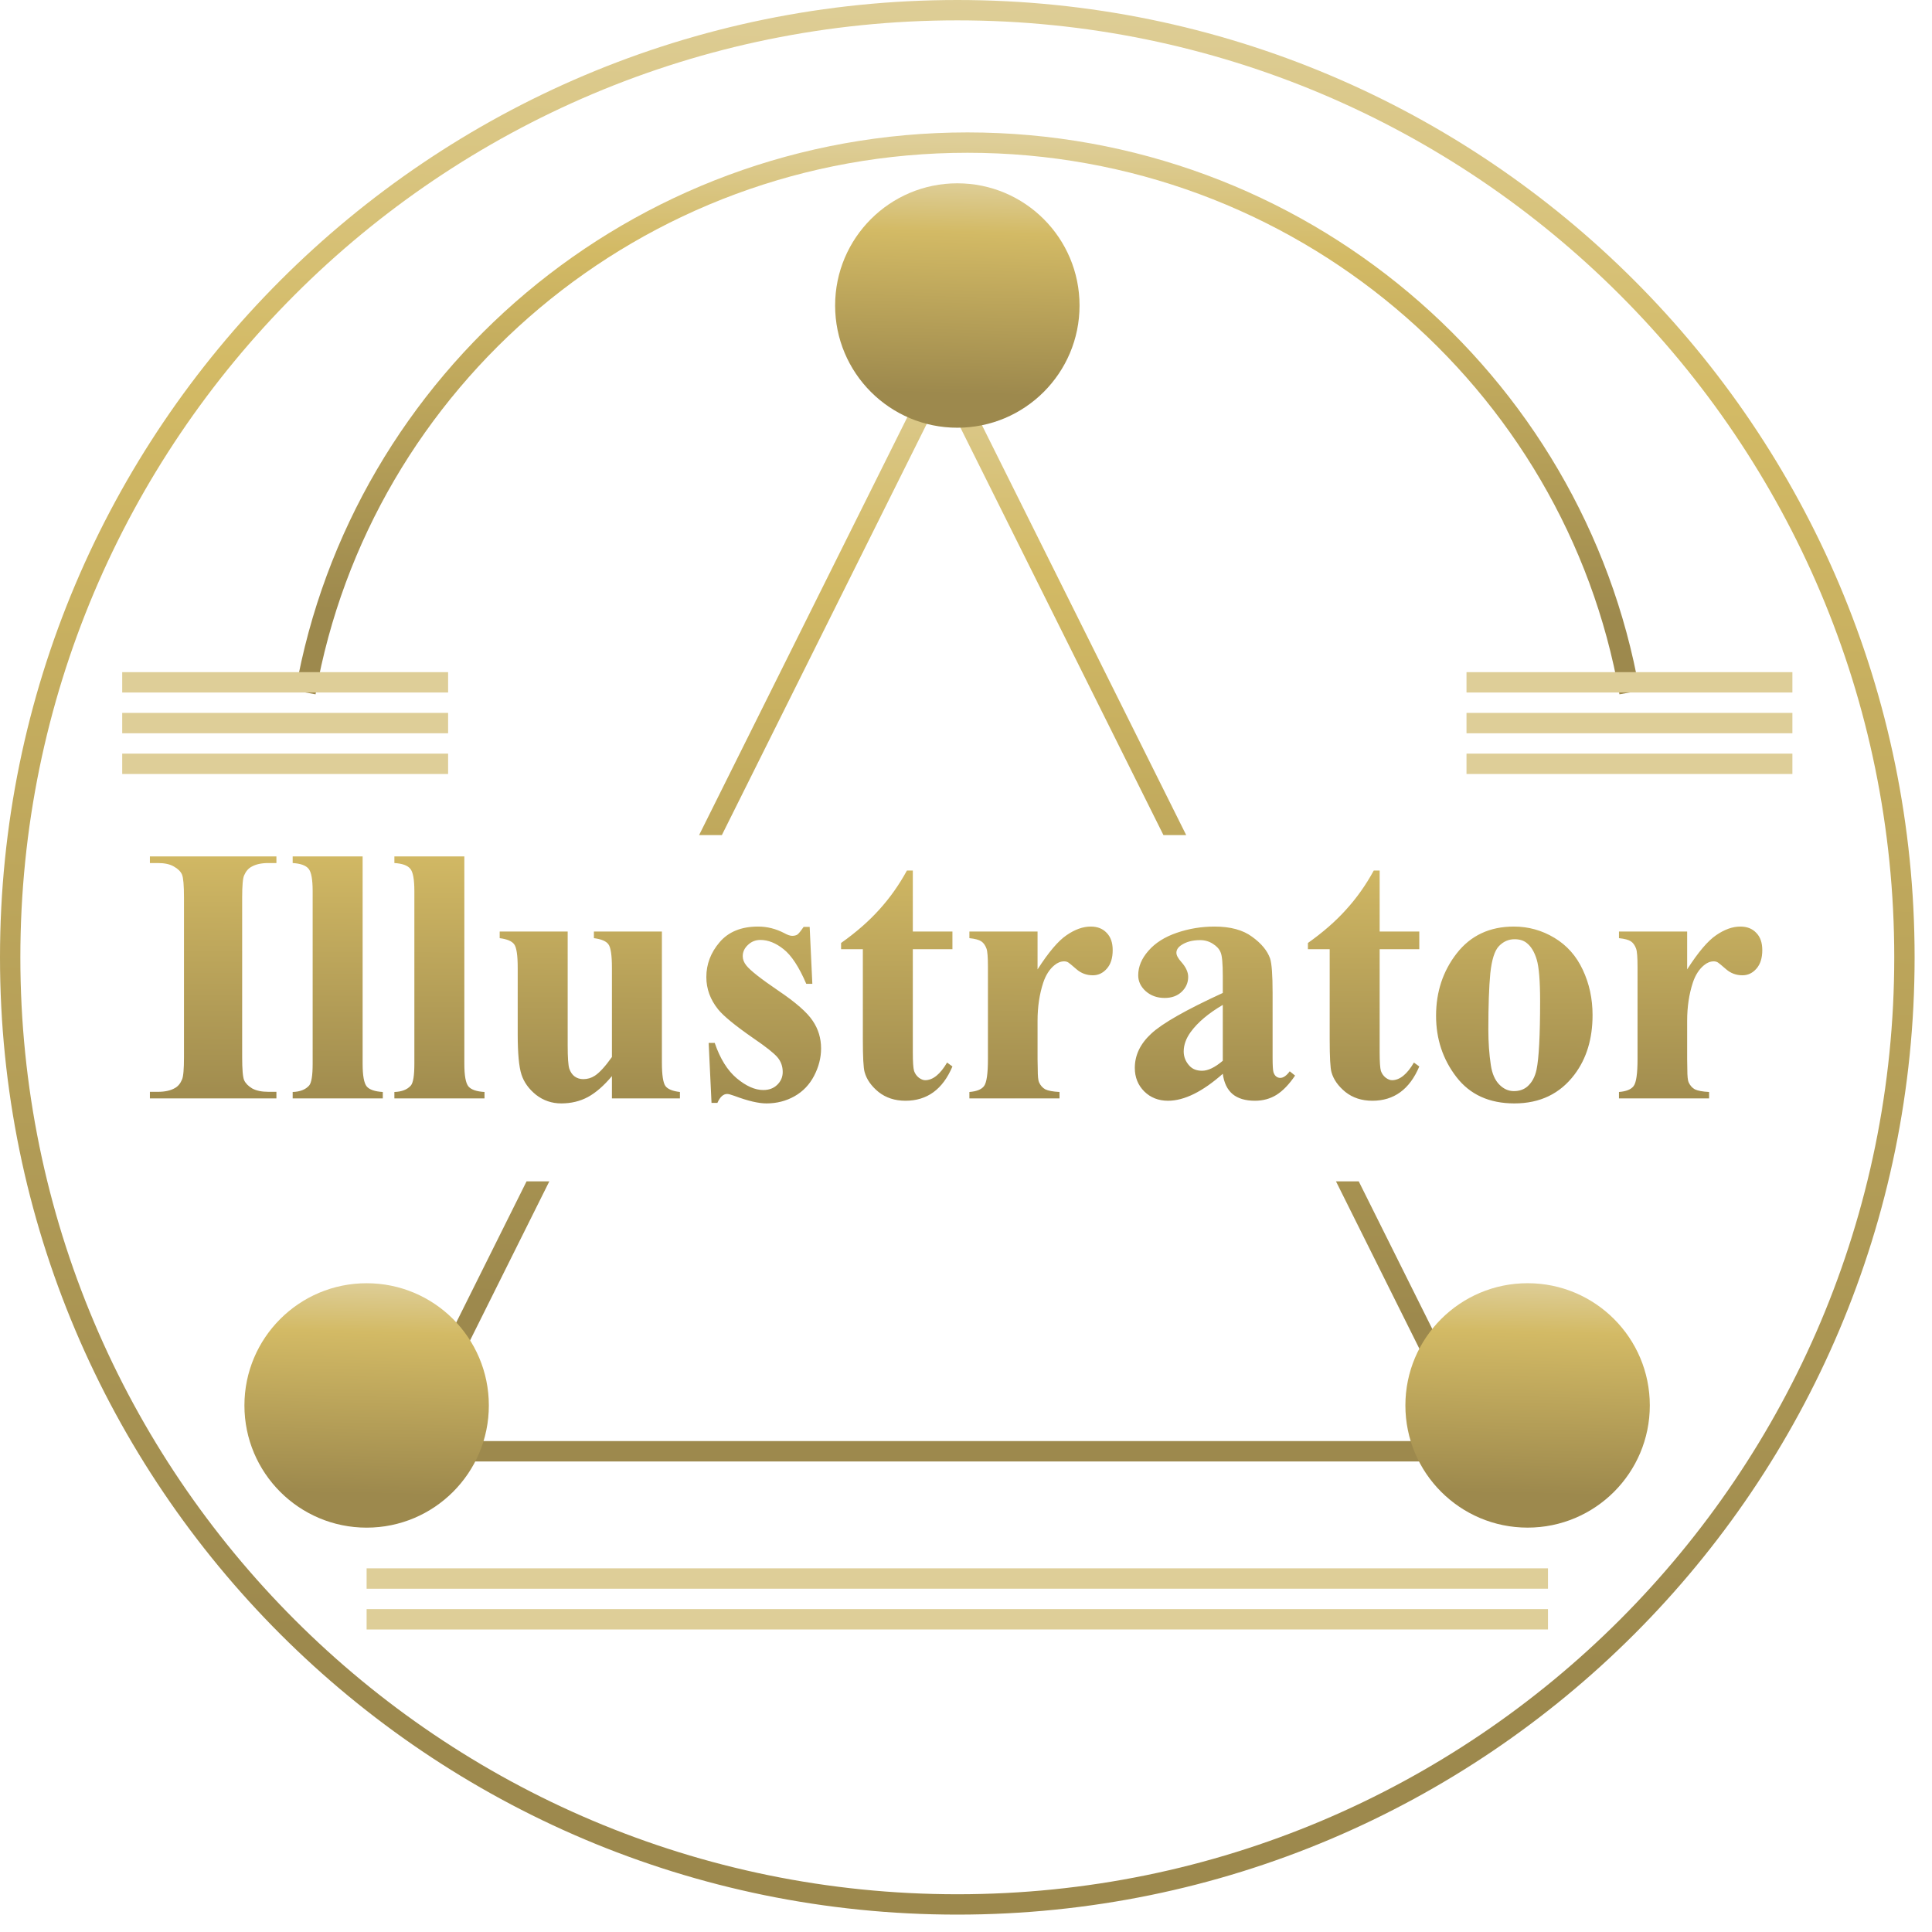
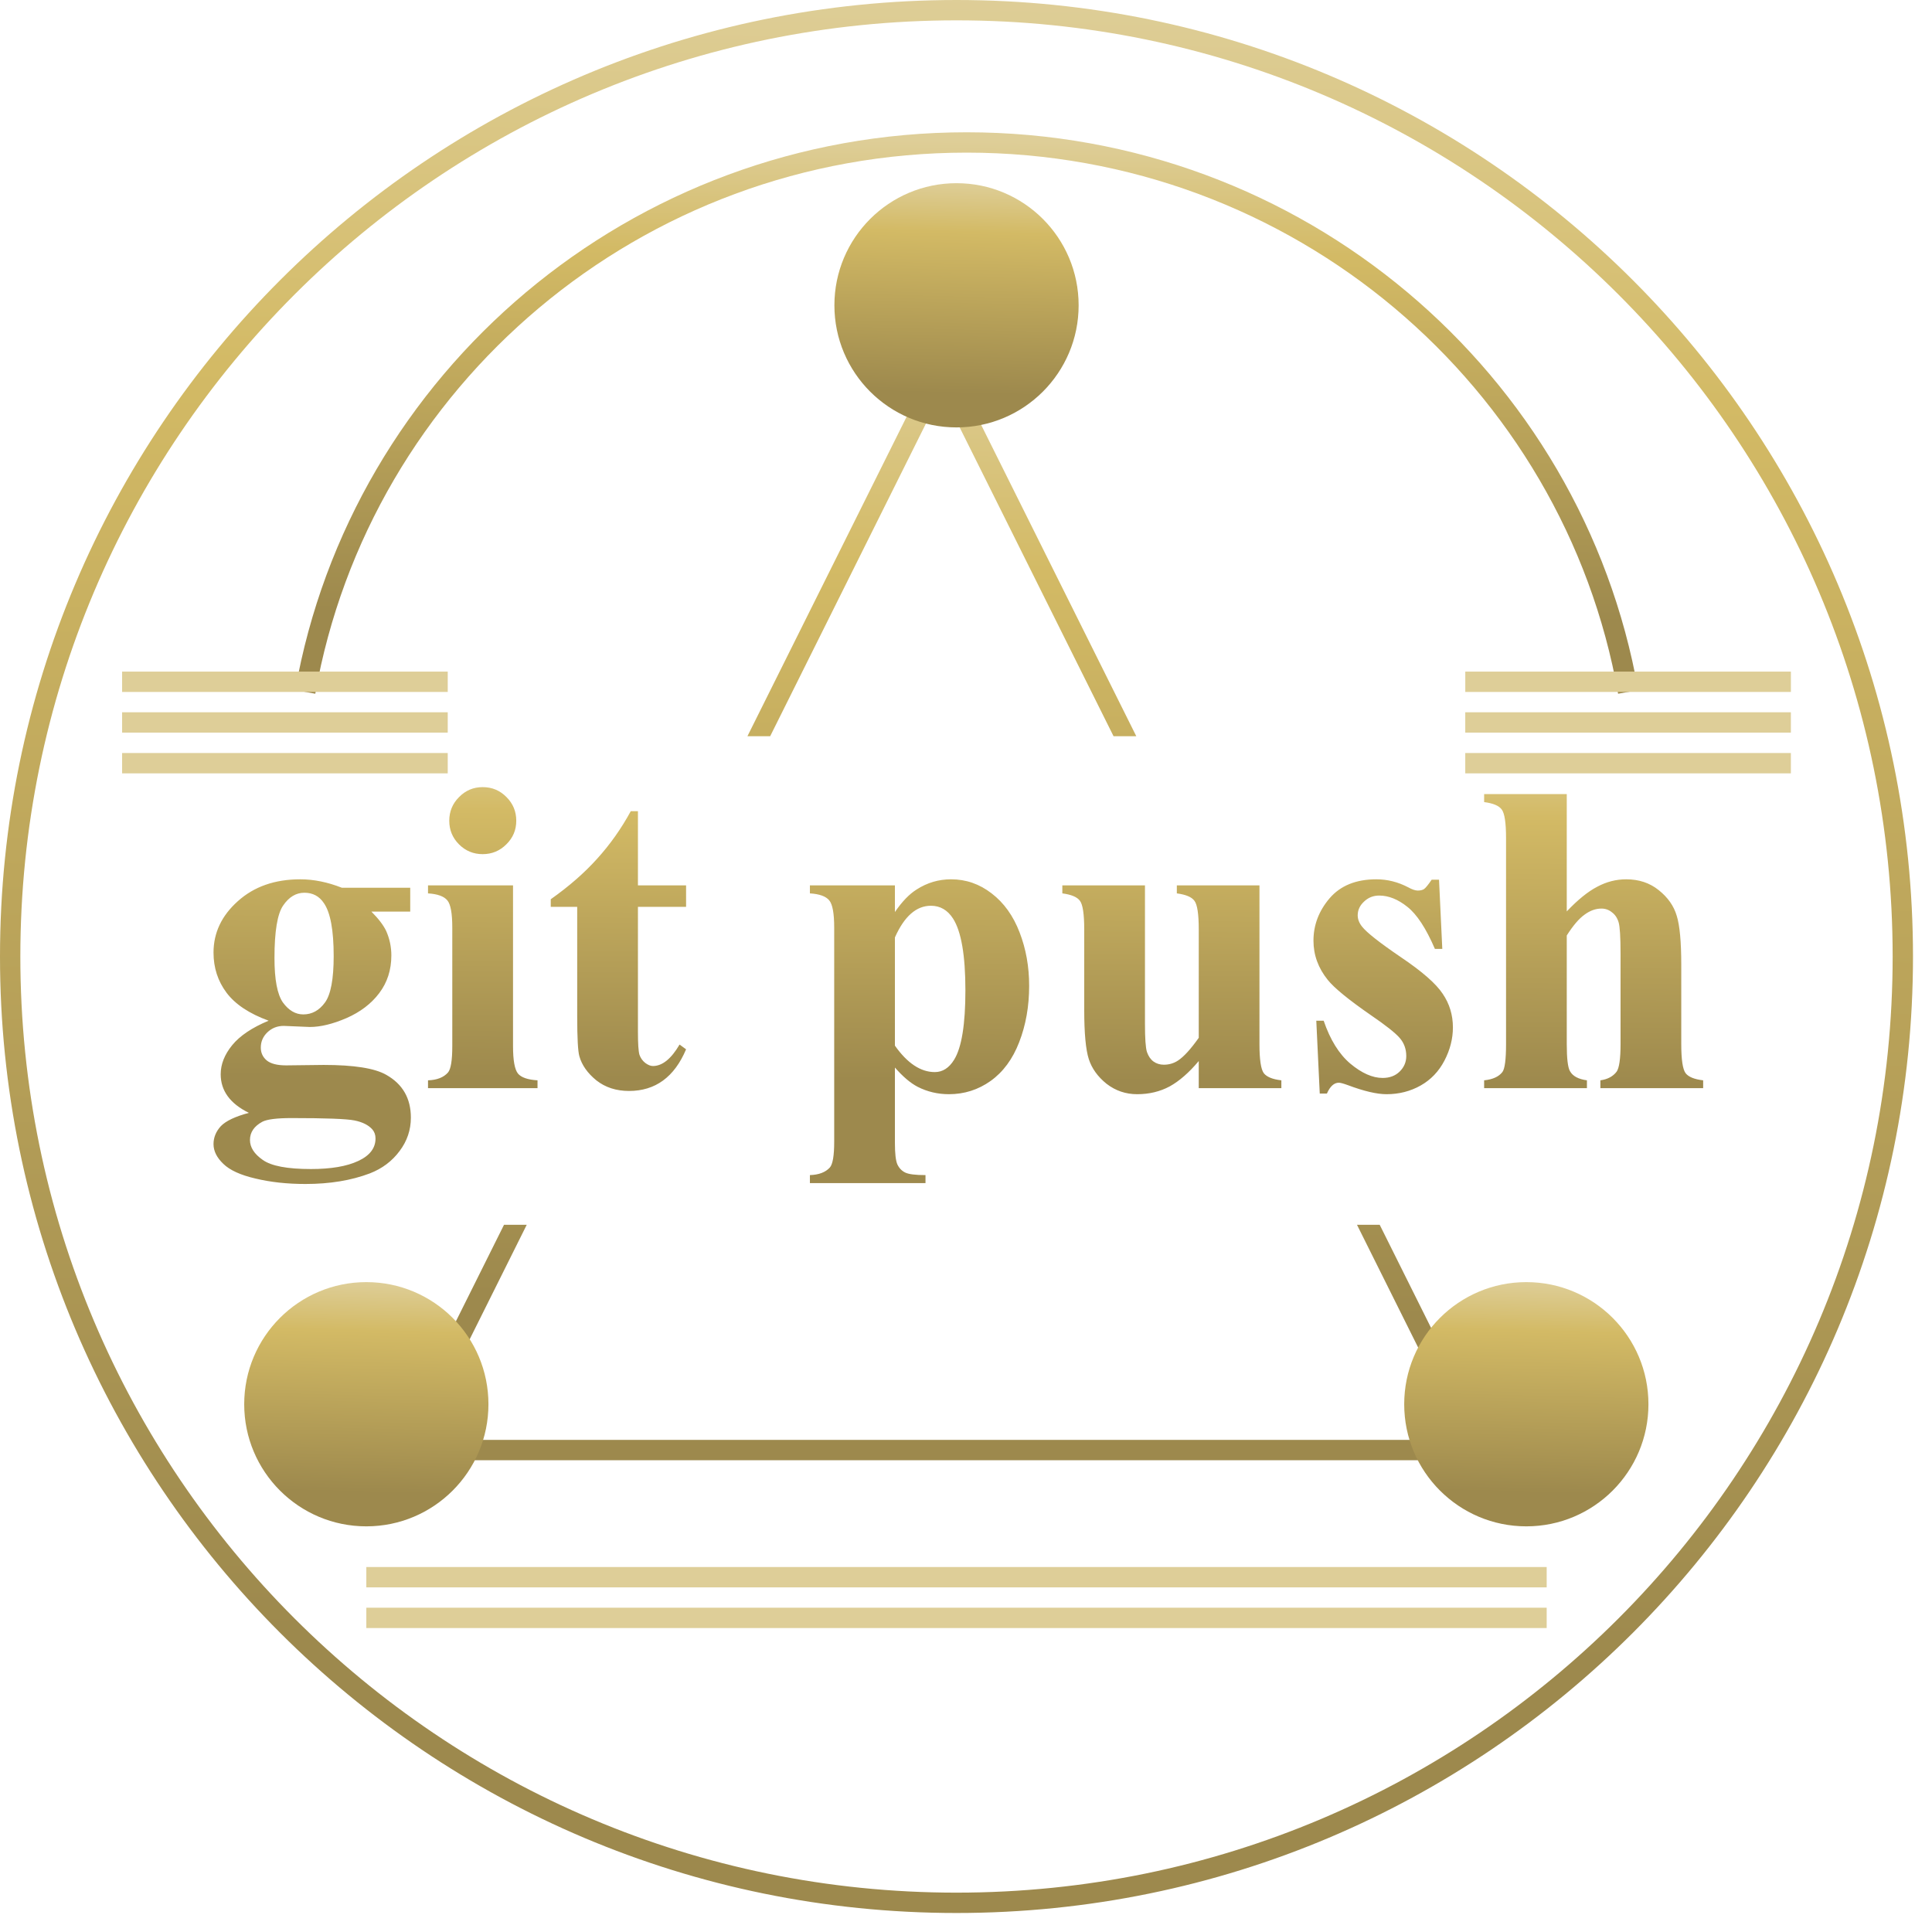
- <svg xmlns="http://www.w3.org/2000/svg" width="82" height="82" viewBox="0 0 82 82" fill="none">
-   <path d="M11.732 46.34V46.62H6.362V46.34H6.703C7.001 46.34 7.241 46.287 7.423 46.181C7.554 46.11 7.655 45.989 7.726 45.817C7.781 45.696 7.809 45.378 7.809 44.863V38.106C7.809 37.581 7.781 37.253 7.726 37.122C7.67 36.991 7.557 36.877 7.385 36.781C7.218 36.68 6.991 36.63 6.703 36.63H6.362V36.349H11.732V36.63H11.392C11.094 36.63 10.854 36.683 10.672 36.789C10.541 36.859 10.437 36.98 10.362 37.152C10.306 37.273 10.278 37.592 10.278 38.106V44.863C10.278 45.388 10.306 45.716 10.362 45.847C10.422 45.979 10.536 46.095 10.702 46.196C10.874 46.292 11.104 46.34 11.392 46.34H11.732ZM15.391 36.349V45.151C15.391 45.651 15.449 45.971 15.565 46.113C15.681 46.249 15.909 46.327 16.247 46.347V46.62H12.422V46.347C12.735 46.337 12.967 46.246 13.119 46.075C13.22 45.959 13.27 45.651 13.27 45.151V37.819C13.27 37.324 13.212 37.008 13.096 36.872C12.98 36.73 12.755 36.65 12.422 36.63V36.349H15.391ZM19.708 36.349V45.151C19.708 45.651 19.766 45.971 19.883 46.113C19.999 46.249 20.226 46.327 20.564 46.347V46.62H16.739V46.347C17.052 46.337 17.285 46.246 17.436 46.075C17.537 45.959 17.587 45.651 17.587 45.151V37.819C17.587 37.324 17.529 37.008 17.413 36.872C17.297 36.73 17.072 36.65 16.739 36.63V36.349H19.708ZM28.093 39.538V45.083C28.093 45.623 28.144 45.961 28.245 46.097C28.346 46.229 28.55 46.312 28.858 46.347V46.62H25.972V45.673C25.634 46.077 25.296 46.373 24.957 46.559C24.619 46.741 24.24 46.832 23.821 46.832C23.422 46.832 23.066 46.711 22.753 46.469C22.445 46.221 22.238 45.933 22.132 45.605C22.026 45.277 21.973 44.704 21.973 43.886V41.076C21.973 40.54 21.922 40.207 21.822 40.076C21.726 39.945 21.521 39.859 21.208 39.818V39.538H24.094V44.378C24.094 44.883 24.117 45.209 24.162 45.355C24.212 45.502 24.288 45.613 24.389 45.688C24.495 45.764 24.616 45.802 24.753 45.802C24.935 45.802 25.099 45.754 25.245 45.658C25.447 45.527 25.689 45.262 25.972 44.863V41.076C25.972 40.54 25.922 40.207 25.821 40.076C25.725 39.945 25.52 39.859 25.207 39.818V39.538H28.093ZM34.365 39.341L34.478 41.757H34.221C33.913 41.04 33.592 40.55 33.259 40.288C32.931 40.025 32.602 39.894 32.274 39.894C32.067 39.894 31.89 39.965 31.744 40.106C31.598 40.242 31.524 40.402 31.524 40.583C31.524 40.72 31.575 40.851 31.676 40.977C31.837 41.184 32.289 41.54 33.032 42.045C33.774 42.545 34.261 42.972 34.493 43.325C34.731 43.674 34.849 44.065 34.849 44.499C34.849 44.893 34.751 45.279 34.554 45.658C34.357 46.037 34.079 46.327 33.721 46.529C33.362 46.731 32.966 46.832 32.532 46.832C32.193 46.832 31.741 46.726 31.176 46.514C31.024 46.459 30.921 46.431 30.865 46.431C30.699 46.431 30.56 46.557 30.449 46.809H30.199L30.078 44.264H30.335C30.562 44.931 30.873 45.431 31.267 45.764C31.666 46.097 32.042 46.264 32.395 46.264C32.638 46.264 32.835 46.191 32.986 46.044C33.143 45.893 33.221 45.711 33.221 45.499C33.221 45.257 33.145 45.047 32.994 44.87C32.842 44.694 32.504 44.426 31.979 44.068C31.206 43.532 30.706 43.123 30.479 42.84C30.146 42.426 29.979 41.969 29.979 41.47C29.979 40.924 30.166 40.432 30.54 39.993C30.918 39.548 31.464 39.326 32.176 39.326C32.559 39.326 32.931 39.419 33.289 39.606C33.425 39.682 33.537 39.72 33.622 39.72C33.713 39.72 33.786 39.702 33.842 39.667C33.898 39.627 33.986 39.518 34.107 39.341H34.365ZM38.743 36.948V39.538H40.424V40.288H38.743V44.658C38.743 45.067 38.76 45.333 38.796 45.454C38.836 45.57 38.904 45.666 39 45.742C39.096 45.812 39.184 45.847 39.265 45.847C39.593 45.847 39.904 45.598 40.197 45.098L40.424 45.264C40.015 46.234 39.351 46.719 38.432 46.719C37.983 46.719 37.602 46.595 37.288 46.347C36.98 46.095 36.783 45.815 36.698 45.507C36.647 45.335 36.622 44.87 36.622 44.113V40.288H35.698V40.023C36.334 39.573 36.874 39.101 37.319 38.606C37.768 38.112 38.159 37.559 38.493 36.948H38.743ZM44.037 39.538V41.144C44.507 40.412 44.918 39.927 45.272 39.69C45.625 39.447 45.966 39.326 46.294 39.326C46.577 39.326 46.802 39.414 46.968 39.591C47.14 39.763 47.226 40.008 47.226 40.326C47.226 40.664 47.143 40.927 46.976 41.114C46.814 41.3 46.617 41.394 46.385 41.394C46.117 41.394 45.885 41.308 45.688 41.136C45.491 40.965 45.375 40.869 45.34 40.849C45.289 40.818 45.231 40.803 45.166 40.803C45.019 40.803 44.88 40.859 44.749 40.97C44.542 41.141 44.386 41.386 44.279 41.704C44.118 42.194 44.037 42.734 44.037 43.325V44.954L44.045 45.378C44.045 45.666 44.062 45.85 44.098 45.931C44.158 46.067 44.247 46.168 44.363 46.234C44.484 46.294 44.686 46.332 44.969 46.347V46.62H41.144V46.347C41.452 46.322 41.659 46.239 41.765 46.097C41.876 45.951 41.931 45.57 41.931 44.954V41.038C41.931 40.634 41.911 40.376 41.871 40.265C41.82 40.124 41.747 40.02 41.651 39.955C41.555 39.889 41.386 39.844 41.144 39.818V39.538H44.037ZM51.899 45.575C51.036 46.337 50.261 46.719 49.574 46.719C49.17 46.719 48.834 46.587 48.567 46.325C48.299 46.057 48.165 45.724 48.165 45.325C48.165 44.785 48.397 44.3 48.862 43.871C49.327 43.436 50.339 42.861 51.899 42.144V41.432C51.899 40.896 51.869 40.561 51.808 40.424C51.753 40.283 51.644 40.162 51.483 40.061C51.321 39.955 51.139 39.902 50.937 39.902C50.609 39.902 50.339 39.975 50.127 40.121C49.996 40.212 49.93 40.318 49.93 40.439C49.93 40.545 50.001 40.677 50.142 40.833C50.334 41.05 50.43 41.26 50.43 41.462C50.43 41.709 50.337 41.922 50.15 42.098C49.968 42.27 49.728 42.356 49.43 42.356C49.112 42.356 48.844 42.26 48.627 42.068C48.415 41.876 48.309 41.651 48.309 41.394C48.309 41.03 48.453 40.684 48.741 40.356C49.029 40.023 49.43 39.768 49.945 39.591C50.46 39.414 50.995 39.326 51.551 39.326C52.222 39.326 52.753 39.47 53.142 39.758C53.535 40.041 53.79 40.349 53.907 40.682C53.977 40.894 54.013 41.381 54.013 42.144V44.893C54.013 45.216 54.025 45.421 54.05 45.507C54.076 45.587 54.114 45.648 54.164 45.688C54.215 45.729 54.273 45.749 54.338 45.749C54.469 45.749 54.603 45.656 54.74 45.469L54.967 45.651C54.714 46.024 54.452 46.297 54.179 46.469C53.912 46.635 53.606 46.719 53.263 46.719C52.859 46.719 52.543 46.625 52.316 46.438C52.089 46.246 51.95 45.959 51.899 45.575ZM51.899 45.022V42.651C51.288 43.01 50.834 43.393 50.536 43.803C50.339 44.075 50.24 44.35 50.24 44.628C50.24 44.86 50.324 45.065 50.49 45.242C50.617 45.378 50.793 45.446 51.021 45.446C51.273 45.446 51.566 45.305 51.899 45.022ZM58.557 36.948V39.538H60.239V40.288H58.557V44.658C58.557 45.067 58.575 45.333 58.61 45.454C58.651 45.57 58.719 45.666 58.815 45.742C58.911 45.812 58.999 45.847 59.08 45.847C59.408 45.847 59.719 45.598 60.011 45.098L60.239 45.264C59.83 46.234 59.166 46.719 58.247 46.719C57.797 46.719 57.416 46.595 57.103 46.347C56.795 46.095 56.598 45.815 56.512 45.507C56.462 45.335 56.436 44.87 56.436 44.113V40.288H55.512V40.023C56.148 39.573 56.689 39.101 57.133 38.606C57.583 38.112 57.974 37.559 58.307 36.948H58.557ZM64.253 39.326C64.869 39.326 65.442 39.485 65.972 39.803C66.503 40.121 66.904 40.573 67.177 41.159C67.454 41.745 67.593 42.386 67.593 43.083C67.593 44.088 67.338 44.928 66.828 45.605C66.212 46.423 65.362 46.832 64.276 46.832C63.21 46.832 62.39 46.459 61.814 45.711C61.239 44.964 60.951 44.098 60.951 43.113C60.951 42.098 61.243 41.215 61.829 40.462C62.42 39.705 63.228 39.326 64.253 39.326ZM64.283 39.864C64.026 39.864 63.804 39.962 63.617 40.159C63.435 40.351 63.314 40.735 63.253 41.31C63.198 41.881 63.17 42.676 63.17 43.696C63.17 44.237 63.205 44.742 63.276 45.211C63.331 45.57 63.45 45.843 63.632 46.029C63.814 46.216 64.021 46.31 64.253 46.31C64.48 46.31 64.67 46.246 64.821 46.12C65.018 45.949 65.149 45.709 65.215 45.401C65.316 44.921 65.367 43.951 65.367 42.492C65.367 41.634 65.319 41.045 65.223 40.727C65.127 40.404 64.985 40.169 64.798 40.023C64.667 39.917 64.496 39.864 64.283 39.864ZM71.608 39.538V41.144C72.077 40.412 72.489 39.927 72.842 39.69C73.196 39.447 73.537 39.326 73.865 39.326C74.148 39.326 74.372 39.414 74.539 39.591C74.711 39.763 74.797 40.008 74.797 40.326C74.797 40.664 74.713 40.927 74.547 41.114C74.385 41.3 74.188 41.394 73.956 41.394C73.688 41.394 73.456 41.308 73.259 41.136C73.062 40.965 72.946 40.869 72.911 40.849C72.86 40.818 72.802 40.803 72.736 40.803C72.59 40.803 72.451 40.859 72.32 40.97C72.113 41.141 71.956 41.386 71.85 41.704C71.689 42.194 71.608 42.734 71.608 43.325V44.954L71.615 45.378C71.615 45.666 71.633 45.85 71.668 45.931C71.729 46.067 71.817 46.168 71.933 46.234C72.055 46.294 72.257 46.332 72.539 46.347V46.62H68.714V46.347C69.022 46.322 69.229 46.239 69.335 46.097C69.447 45.951 69.502 45.57 69.502 44.954V41.038C69.502 40.634 69.482 40.376 69.442 40.265C69.391 40.124 69.318 40.02 69.222 39.955C69.126 39.889 68.957 39.844 68.714 39.818V39.538H71.608Z" fill="url(#paint0_linear_415_1827)" />
-   <circle cx="40.631" cy="40.631" r="40.199" stroke="url(#paint1_linear_415_1827)" stroke-width="0.864" />
-   <path d="M12.968 29.393C15.309 16.132 26.997 6.052 41.064 6.052C55.131 6.052 66.819 16.132 69.16 29.393" stroke="url(#paint2_linear_415_1827)" stroke-width="0.864" />
-   <line x1="15.56" y1="66.997" x2="65.701" y2="66.997" stroke="url(#paint3_linear_415_1827)" stroke-width="0.864" />
-   <line x1="15.56" y1="68.727" x2="65.701" y2="68.727" stroke="url(#paint4_linear_415_1827)" stroke-width="0.864" />
-   <line x1="5.187" y1="28.96" x2="19.019" y2="28.96" stroke="url(#paint5_linear_415_1827)" stroke-width="0.864" />
-   <line x1="5.187" y1="30.69" x2="19.019" y2="30.69" stroke="url(#paint6_linear_415_1827)" stroke-width="0.864" />
-   <line x1="5.187" y1="32.418" x2="19.019" y2="32.418" stroke="url(#paint7_linear_415_1827)" stroke-width="0.864" />
-   <line x1="62.243" y1="28.96" x2="76.075" y2="28.96" stroke="url(#paint8_linear_415_1827)" stroke-width="0.864" />
-   <line x1="62.243" y1="30.69" x2="76.075" y2="30.69" stroke="url(#paint9_linear_415_1827)" stroke-width="0.864" />
-   <line x1="62.243" y1="32.418" x2="76.075" y2="32.418" stroke="url(#paint10_linear_415_1827)" stroke-width="0.864" />
-   <path fill-rule="evenodd" clip-rule="evenodd" d="M39.526 15.666L40.009 14.697L40.492 15.666L50.346 35.444H49.38L40.009 16.636L30.638 35.444H29.672L39.526 15.666ZM22.349 50.14L16.857 61.164L16.426 62.029H17.392H62.627H63.593L63.162 61.164L57.669 50.14H56.703L62.196 61.164H17.822L23.315 50.14H22.349Z" fill="url(#paint11_linear_415_1827)" />
-   <circle cx="40.632" cy="12.967" r="5.187" fill="url(#paint12_linear_415_1827)" />
-   <circle cx="15.561" cy="59.651" r="5.187" fill="url(#paint13_linear_415_1827)" />
-   <circle cx="64.836" cy="59.65" r="5.187" fill="url(#paint14_linear_415_1827)" />
+ <svg xmlns="http://www.w3.org/2000/svg" width="87" height="87" viewBox="0 0 87 87" fill="none">
+   <path d="M15.397 39.977H18.473V41.051H16.725C17.044 41.37 17.265 41.66 17.389 41.92C17.545 42.272 17.623 42.639 17.623 43.023C17.623 43.675 17.441 44.241 17.076 44.723C16.718 45.198 16.227 45.572 15.602 45.846C14.983 46.113 14.433 46.246 13.951 46.246C13.912 46.246 13.522 46.23 12.78 46.197C12.486 46.197 12.239 46.295 12.037 46.49C11.842 46.679 11.744 46.907 11.744 47.174C11.744 47.408 11.832 47.6 12.008 47.75C12.19 47.9 12.483 47.975 12.887 47.975L14.576 47.955C15.944 47.955 16.884 48.105 17.399 48.404C18.134 48.821 18.502 49.462 18.502 50.328C18.502 50.882 18.333 51.383 17.994 51.832C17.656 52.288 17.21 52.623 16.657 52.838C15.817 53.157 14.85 53.316 13.756 53.316C12.936 53.316 12.187 53.235 11.51 53.072C10.833 52.916 10.348 52.695 10.055 52.408C9.762 52.128 9.615 51.832 9.615 51.52C9.615 51.22 9.726 50.95 9.947 50.709C10.175 50.475 10.595 50.276 11.207 50.113C10.361 49.697 9.938 49.117 9.938 48.375C9.938 47.926 10.11 47.49 10.455 47.066C10.8 46.643 11.347 46.275 12.096 45.963C11.223 45.644 10.592 45.224 10.201 44.703C9.811 44.182 9.615 43.58 9.615 42.897C9.615 42.005 9.98 41.233 10.709 40.582C11.438 39.925 12.376 39.596 13.522 39.596C14.127 39.596 14.752 39.723 15.397 39.977ZM13.707 40.201C13.33 40.201 13.011 40.393 12.75 40.777C12.49 41.155 12.36 41.943 12.36 43.141C12.36 44.111 12.486 44.778 12.74 45.143C13.001 45.501 13.307 45.68 13.658 45.68C14.049 45.68 14.375 45.501 14.635 45.143C14.895 44.785 15.026 44.088 15.026 43.053C15.026 41.887 14.879 41.093 14.586 40.67C14.378 40.357 14.085 40.201 13.707 40.201ZM13.131 50.348C12.467 50.348 12.028 50.403 11.813 50.514C11.442 50.715 11.256 50.989 11.256 51.334C11.256 51.666 11.448 51.965 11.832 52.232C12.216 52.506 12.939 52.643 14 52.643C14.905 52.643 15.615 52.522 16.129 52.281C16.65 52.04 16.91 51.702 16.91 51.266C16.91 51.103 16.861 50.966 16.764 50.855C16.588 50.66 16.321 50.527 15.963 50.455C15.611 50.383 14.668 50.348 13.131 50.348ZM21.735 35.445C22.158 35.445 22.516 35.595 22.809 35.895C23.102 36.188 23.248 36.542 23.248 36.959C23.248 37.376 23.099 37.73 22.799 38.023C22.506 38.316 22.151 38.463 21.735 38.463C21.318 38.463 20.963 38.316 20.67 38.023C20.377 37.73 20.231 37.376 20.231 36.959C20.231 36.542 20.377 36.188 20.67 35.895C20.963 35.595 21.318 35.445 21.735 35.445ZM23.102 39.869V47.105C23.102 47.75 23.177 48.163 23.326 48.346C23.476 48.522 23.769 48.622 24.205 48.648V49H19.274V48.648C19.677 48.635 19.977 48.518 20.172 48.297C20.302 48.147 20.367 47.75 20.367 47.105V41.773C20.367 41.129 20.293 40.719 20.143 40.543C19.993 40.361 19.703 40.257 19.274 40.23V39.869H23.102ZM28.727 36.529V39.869H30.895V40.836H28.727V46.471C28.727 46.998 28.75 47.34 28.795 47.496C28.847 47.646 28.935 47.77 29.059 47.867C29.183 47.958 29.296 48.004 29.401 48.004C29.824 48.004 30.224 47.682 30.602 47.037L30.895 47.252C30.367 48.502 29.511 49.127 28.326 49.127C27.747 49.127 27.255 48.967 26.852 48.648C26.455 48.323 26.201 47.962 26.09 47.565C26.025 47.343 25.992 46.744 25.992 45.768V40.836H24.801V40.494C25.621 39.915 26.318 39.306 26.891 38.668C27.47 38.03 27.975 37.317 28.404 36.529H28.727ZM40.299 48.072V51.471C40.299 51.94 40.335 52.258 40.407 52.428C40.485 52.597 40.602 52.721 40.758 52.799C40.914 52.877 41.22 52.916 41.676 52.916V53.277H36.471V52.916C36.875 52.903 37.174 52.789 37.369 52.574C37.5 52.425 37.565 52.037 37.565 51.412V41.773C37.565 41.129 37.49 40.719 37.34 40.543C37.19 40.361 36.901 40.257 36.471 40.23V39.869H40.299V41.07C40.618 40.602 40.944 40.263 41.276 40.055C41.751 39.749 42.268 39.596 42.828 39.596C43.499 39.596 44.108 39.807 44.654 40.23C45.208 40.654 45.628 41.24 45.914 41.988C46.201 42.73 46.344 43.531 46.344 44.391C46.344 45.315 46.194 46.161 45.895 46.93C45.602 47.691 45.172 48.274 44.606 48.678C44.046 49.075 43.421 49.273 42.731 49.273C42.229 49.273 41.761 49.163 41.324 48.941C40.999 48.772 40.657 48.482 40.299 48.072ZM40.299 47.086C40.859 47.88 41.458 48.277 42.096 48.277C42.447 48.277 42.737 48.092 42.965 47.721C43.304 47.174 43.473 46.132 43.473 44.596C43.473 43.02 43.287 41.943 42.916 41.363C42.669 40.979 42.337 40.787 41.92 40.787C41.263 40.787 40.722 41.262 40.299 42.213V47.086ZM56.715 39.869V47.018C56.715 47.714 56.78 48.15 56.91 48.326C57.041 48.495 57.304 48.603 57.701 48.648V49H53.981V47.779C53.544 48.3 53.108 48.681 52.672 48.922C52.236 49.156 51.748 49.273 51.207 49.273C50.693 49.273 50.234 49.117 49.83 48.805C49.433 48.486 49.166 48.115 49.029 47.691C48.893 47.268 48.824 46.529 48.824 45.475V41.852C48.824 41.161 48.759 40.732 48.629 40.562C48.505 40.393 48.242 40.283 47.838 40.23V39.869H51.559V46.109C51.559 46.76 51.588 47.18 51.647 47.369C51.712 47.558 51.809 47.701 51.94 47.799C52.076 47.897 52.233 47.945 52.408 47.945C52.643 47.945 52.854 47.883 53.043 47.76C53.304 47.59 53.616 47.249 53.981 46.734V41.852C53.981 41.161 53.916 40.732 53.785 40.562C53.662 40.393 53.398 40.283 52.994 40.23V39.869H56.715ZM64.801 39.615L64.948 42.73H64.615C64.218 41.806 63.805 41.175 63.375 40.836C62.952 40.497 62.529 40.328 62.106 40.328C61.839 40.328 61.611 40.419 61.422 40.602C61.233 40.777 61.139 40.982 61.139 41.217C61.139 41.393 61.204 41.562 61.334 41.725C61.542 41.992 62.125 42.45 63.082 43.102C64.039 43.746 64.668 44.296 64.967 44.752C65.273 45.201 65.426 45.706 65.426 46.266C65.426 46.773 65.299 47.272 65.045 47.76C64.791 48.248 64.433 48.622 63.971 48.883C63.509 49.143 62.998 49.273 62.438 49.273C62.002 49.273 61.419 49.137 60.69 48.863C60.494 48.792 60.361 48.756 60.289 48.756C60.074 48.756 59.895 48.919 59.752 49.244H59.43L59.274 45.963H59.606C59.899 46.822 60.299 47.467 60.807 47.897C61.321 48.326 61.806 48.541 62.262 48.541C62.574 48.541 62.828 48.447 63.024 48.258C63.225 48.062 63.326 47.828 63.326 47.555C63.326 47.242 63.229 46.972 63.033 46.744C62.838 46.516 62.402 46.171 61.725 45.709C60.729 45.019 60.084 44.492 59.791 44.127C59.361 43.593 59.147 43.004 59.147 42.359C59.147 41.656 59.388 41.022 59.869 40.455C60.358 39.882 61.061 39.596 61.979 39.596C62.474 39.596 62.952 39.716 63.414 39.957C63.59 40.055 63.733 40.103 63.844 40.103C63.961 40.103 64.056 40.081 64.127 40.035C64.199 39.983 64.313 39.843 64.469 39.615H64.801ZM70.553 35.758V41.041C71.054 40.514 71.513 40.143 71.93 39.928C72.347 39.706 72.779 39.596 73.229 39.596C73.802 39.596 74.29 39.758 74.694 40.084C75.104 40.41 75.374 40.794 75.504 41.236C75.641 41.672 75.709 42.411 75.709 43.453V47.018C75.709 47.714 75.774 48.15 75.904 48.326C76.035 48.495 76.298 48.603 76.695 48.648V49H72.067V48.648C72.392 48.603 72.636 48.473 72.799 48.258C72.916 48.089 72.975 47.675 72.975 47.018V42.945C72.975 42.19 72.945 41.718 72.887 41.529C72.828 41.334 72.727 41.184 72.584 41.08C72.448 40.969 72.291 40.914 72.115 40.914C71.855 40.914 71.601 41.005 71.354 41.188C71.106 41.363 70.839 41.676 70.553 42.125V47.018C70.553 47.669 70.602 48.075 70.699 48.238C70.823 48.46 71.077 48.596 71.461 48.648V49H66.832V48.648C67.216 48.609 67.49 48.486 67.653 48.277C67.763 48.134 67.819 47.714 67.819 47.018V37.74C67.819 37.05 67.754 36.62 67.623 36.451C67.5 36.282 67.236 36.171 66.832 36.119V35.758H70.553Z" fill="url(#paint0_linear_56_3183)" />
+   <circle cx="43.072" cy="43.072" r="42.614" stroke="url(#paint1_linear_56_3183)" stroke-width="0.916" />
+   <path d="M13.747 31.159C16.229 17.101 28.619 6.415 43.531 6.415C58.443 6.415 70.834 17.101 73.316 31.159" stroke="url(#paint2_linear_56_3183)" stroke-width="0.916" />
+   <line x1="16.496" y1="71.023" x2="69.649" y2="71.023" stroke="url(#paint3_linear_56_3183)" stroke-width="0.916" />
+   <line x1="16.496" y1="72.855" x2="69.649" y2="72.855" stroke="url(#paint4_linear_56_3183)" stroke-width="0.916" />
+   <line x1="5.499" y1="30.701" x2="20.162" y2="30.701" stroke="url(#paint5_linear_56_3183)" stroke-width="0.916" />
+   <line x1="5.499" y1="32.532" x2="20.162" y2="32.532" stroke="url(#paint6_linear_56_3183)" stroke-width="0.916" />
+   <line x1="5.499" y1="34.367" x2="20.162" y2="34.367" stroke="url(#paint7_linear_56_3183)" stroke-width="0.916" />
+   <line x1="65.983" y1="30.701" x2="80.646" y2="30.701" stroke="url(#paint8_linear_56_3183)" stroke-width="0.916" />
+   <line x1="65.982" y1="32.532" x2="80.645" y2="32.532" stroke="url(#paint9_linear_56_3183)" stroke-width="0.916" />
+   <line x1="65.982" y1="34.367" x2="80.645" y2="34.367" stroke="url(#paint10_linear_56_3183)" stroke-width="0.916" />
+   <path d="M67.413 65.756H17.412L22.696 55.154H23.719L18.893 64.84H65.933L61.107 55.154H62.13L67.413 65.756ZM51.169 33.154H50.145L42.412 17.636L34.681 33.154H33.657L42.413 15.582L51.169 33.154Z" fill="url(#paint11_linear_56_3183)" />
+   <circle cx="43.073" cy="13.748" r="5.499" fill="url(#paint12_linear_56_3183)" />
+   <circle cx="16.496" cy="63.234" r="5.499" fill="url(#paint13_linear_56_3183)" />
+   <circle cx="68.732" cy="63.234" r="5.499" fill="url(#paint14_linear_56_3183)" />
  <defs>
-     <linearGradient id="paint0_linear_415_1827" x1="53.033" y1="32.62" x2="52.932" y2="48.861" gradientUnits="userSpaceOnUse">
+     <linearGradient id="paint0_linear_56_3183" x1="56.22" y1="33" x2="56.113" y2="50.216" gradientUnits="userSpaceOnUse">
      <stop stop-color="#DECE98" />
      <stop offset="0.216" stop-color="#D3BA65" />
      <stop offset="0.914" stop-color="#9D894D" />
    </linearGradient>
-     <linearGradient id="paint1_linear_415_1827" x1="55.203" y1="-6.01534e-08" x2="53.272" y2="77.005" gradientUnits="userSpaceOnUse">
+     <linearGradient id="paint1_linear_56_3183" x1="58.52" y1="-6.37674e-08" x2="56.472" y2="81.632" gradientUnits="userSpaceOnUse">
      <stop stop-color="#DECE98" />
      <stop offset="0.216" stop-color="#D3BA65" />
      <stop offset="0.914" stop-color="#9D894D" />
    </linearGradient>
-     <linearGradient id="paint2_linear_415_1827" x1="51.141" y1="6.052" x2="50.91" y2="28.182" gradientUnits="userSpaceOnUse">
+     <linearGradient id="paint2_linear_56_3183" x1="54.214" y1="6.415" x2="53.969" y2="29.875" gradientUnits="userSpaceOnUse">
      <stop stop-color="#DECE98" />
      <stop offset="0.216" stop-color="#D3BA65" />
      <stop offset="0.914" stop-color="#9D894D" />
    </linearGradient>
-     <linearGradient id="paint3_linear_415_1827" x1="49.623" y1="67.43" x2="49.622" y2="68.378" gradientUnits="userSpaceOnUse">
+     <linearGradient id="paint3_linear_56_3183" x1="52.604" y1="71.481" x2="52.604" y2="72.429" gradientUnits="userSpaceOnUse">
      <stop stop-color="#DECE98" />
      <stop offset="0.216" stop-color="#D3BA65" />
      <stop offset="0.914" stop-color="#9D894D" />
    </linearGradient>
-     <linearGradient id="paint4_linear_415_1827" x1="49.623" y1="69.159" x2="49.622" y2="70.107" gradientUnits="userSpaceOnUse">
+     <linearGradient id="paint4_linear_56_3183" x1="52.604" y1="73.314" x2="52.604" y2="74.262" gradientUnits="userSpaceOnUse">
      <stop stop-color="#DECE98" />
      <stop offset="0.216" stop-color="#D3BA65" />
      <stop offset="0.914" stop-color="#9D894D" />
    </linearGradient>
-     <linearGradient id="paint5_linear_415_1827" x1="14.583" y1="29.393" x2="14.582" y2="30.341" gradientUnits="userSpaceOnUse">
+     <linearGradient id="paint5_linear_56_3183" x1="15.46" y1="31.159" x2="15.458" y2="32.107" gradientUnits="userSpaceOnUse">
      <stop stop-color="#DECE98" />
      <stop offset="0.216" stop-color="#D3BA65" />
      <stop offset="0.914" stop-color="#9D894D" />
    </linearGradient>
-     <linearGradient id="paint6_linear_415_1827" x1="14.583" y1="31.122" x2="14.582" y2="32.07" gradientUnits="userSpaceOnUse">
+     <linearGradient id="paint6_linear_56_3183" x1="15.46" y1="32.991" x2="15.459" y2="33.939" gradientUnits="userSpaceOnUse">
      <stop stop-color="#DECE98" />
      <stop offset="0.216" stop-color="#D3BA65" />
      <stop offset="0.914" stop-color="#9D894D" />
    </linearGradient>
-     <linearGradient id="paint7_linear_415_1827" x1="14.583" y1="32.851" x2="14.582" y2="33.799" gradientUnits="userSpaceOnUse">
+     <linearGradient id="paint7_linear_56_3183" x1="15.46" y1="34.825" x2="15.459" y2="35.773" gradientUnits="userSpaceOnUse">
      <stop stop-color="#DECE98" />
      <stop offset="0.216" stop-color="#D3BA65" />
      <stop offset="0.914" stop-color="#9D894D" />
    </linearGradient>
-     <linearGradient id="paint8_linear_415_1827" x1="71.64" y1="29.393" x2="71.638" y2="30.341" gradientUnits="userSpaceOnUse">
+     <linearGradient id="paint8_linear_56_3183" x1="75.944" y1="31.159" x2="75.942" y2="32.107" gradientUnits="userSpaceOnUse">
      <stop stop-color="#DECE98" />
      <stop offset="0.216" stop-color="#D3BA65" />
      <stop offset="0.914" stop-color="#9D894D" />
    </linearGradient>
-     <linearGradient id="paint9_linear_415_1827" x1="71.64" y1="31.122" x2="71.638" y2="32.07" gradientUnits="userSpaceOnUse">
+     <linearGradient id="paint9_linear_56_3183" x1="75.943" y1="32.991" x2="75.942" y2="33.939" gradientUnits="userSpaceOnUse">
      <stop stop-color="#DECE98" />
      <stop offset="0.216" stop-color="#D3BA65" />
      <stop offset="0.914" stop-color="#9D894D" />
    </linearGradient>
-     <linearGradient id="paint10_linear_415_1827" x1="71.64" y1="32.851" x2="71.638" y2="33.799" gradientUnits="userSpaceOnUse">
+     <linearGradient id="paint10_linear_56_3183" x1="75.943" y1="34.825" x2="75.942" y2="35.773" gradientUnits="userSpaceOnUse">
      <stop stop-color="#DECE98" />
      <stop offset="0.216" stop-color="#D3BA65" />
      <stop offset="0.914" stop-color="#9D894D" />
    </linearGradient>
-     <linearGradient id="paint11_linear_415_1827" x1="48.467" y1="14.697" x2="47.338" y2="59.549" gradientUnits="userSpaceOnUse">
+     <linearGradient id="paint11_linear_56_3183" x1="51.379" y1="15.582" x2="50.182" y2="63.128" gradientUnits="userSpaceOnUse">
      <stop stop-color="#DECE98" />
      <stop offset="0.216" stop-color="#D3BA65" />
      <stop offset="0.914" stop-color="#9D894D" />
    </linearGradient>
-     <linearGradient id="paint12_linear_415_1827" x1="42.492" y1="7.78" x2="42.245" y2="17.611" gradientUnits="userSpaceOnUse">
+     <linearGradient id="paint12_linear_56_3183" x1="45.045" y1="8.249" x2="44.783" y2="18.67" gradientUnits="userSpaceOnUse">
      <stop stop-color="#DECE98" />
      <stop offset="0.216" stop-color="#D3BA65" />
      <stop offset="0.914" stop-color="#9D894D" />
    </linearGradient>
-     <linearGradient id="paint13_linear_415_1827" x1="17.421" y1="54.464" x2="17.175" y2="64.294" gradientUnits="userSpaceOnUse">
+     <linearGradient id="paint13_linear_56_3183" x1="18.468" y1="57.735" x2="18.207" y2="68.157" gradientUnits="userSpaceOnUse">
      <stop stop-color="#DECE98" />
      <stop offset="0.216" stop-color="#D3BA65" />
      <stop offset="0.914" stop-color="#9D894D" />
    </linearGradient>
-     <linearGradient id="paint14_linear_415_1827" x1="66.697" y1="54.463" x2="66.45" y2="64.293" gradientUnits="userSpaceOnUse">
+     <linearGradient id="paint14_linear_56_3183" x1="70.704" y1="57.735" x2="70.442" y2="68.157" gradientUnits="userSpaceOnUse">
      <stop stop-color="#DECE98" />
      <stop offset="0.216" stop-color="#D3BA65" />
      <stop offset="0.914" stop-color="#9D894D" />
    </linearGradient>
  </defs>
</svg>
